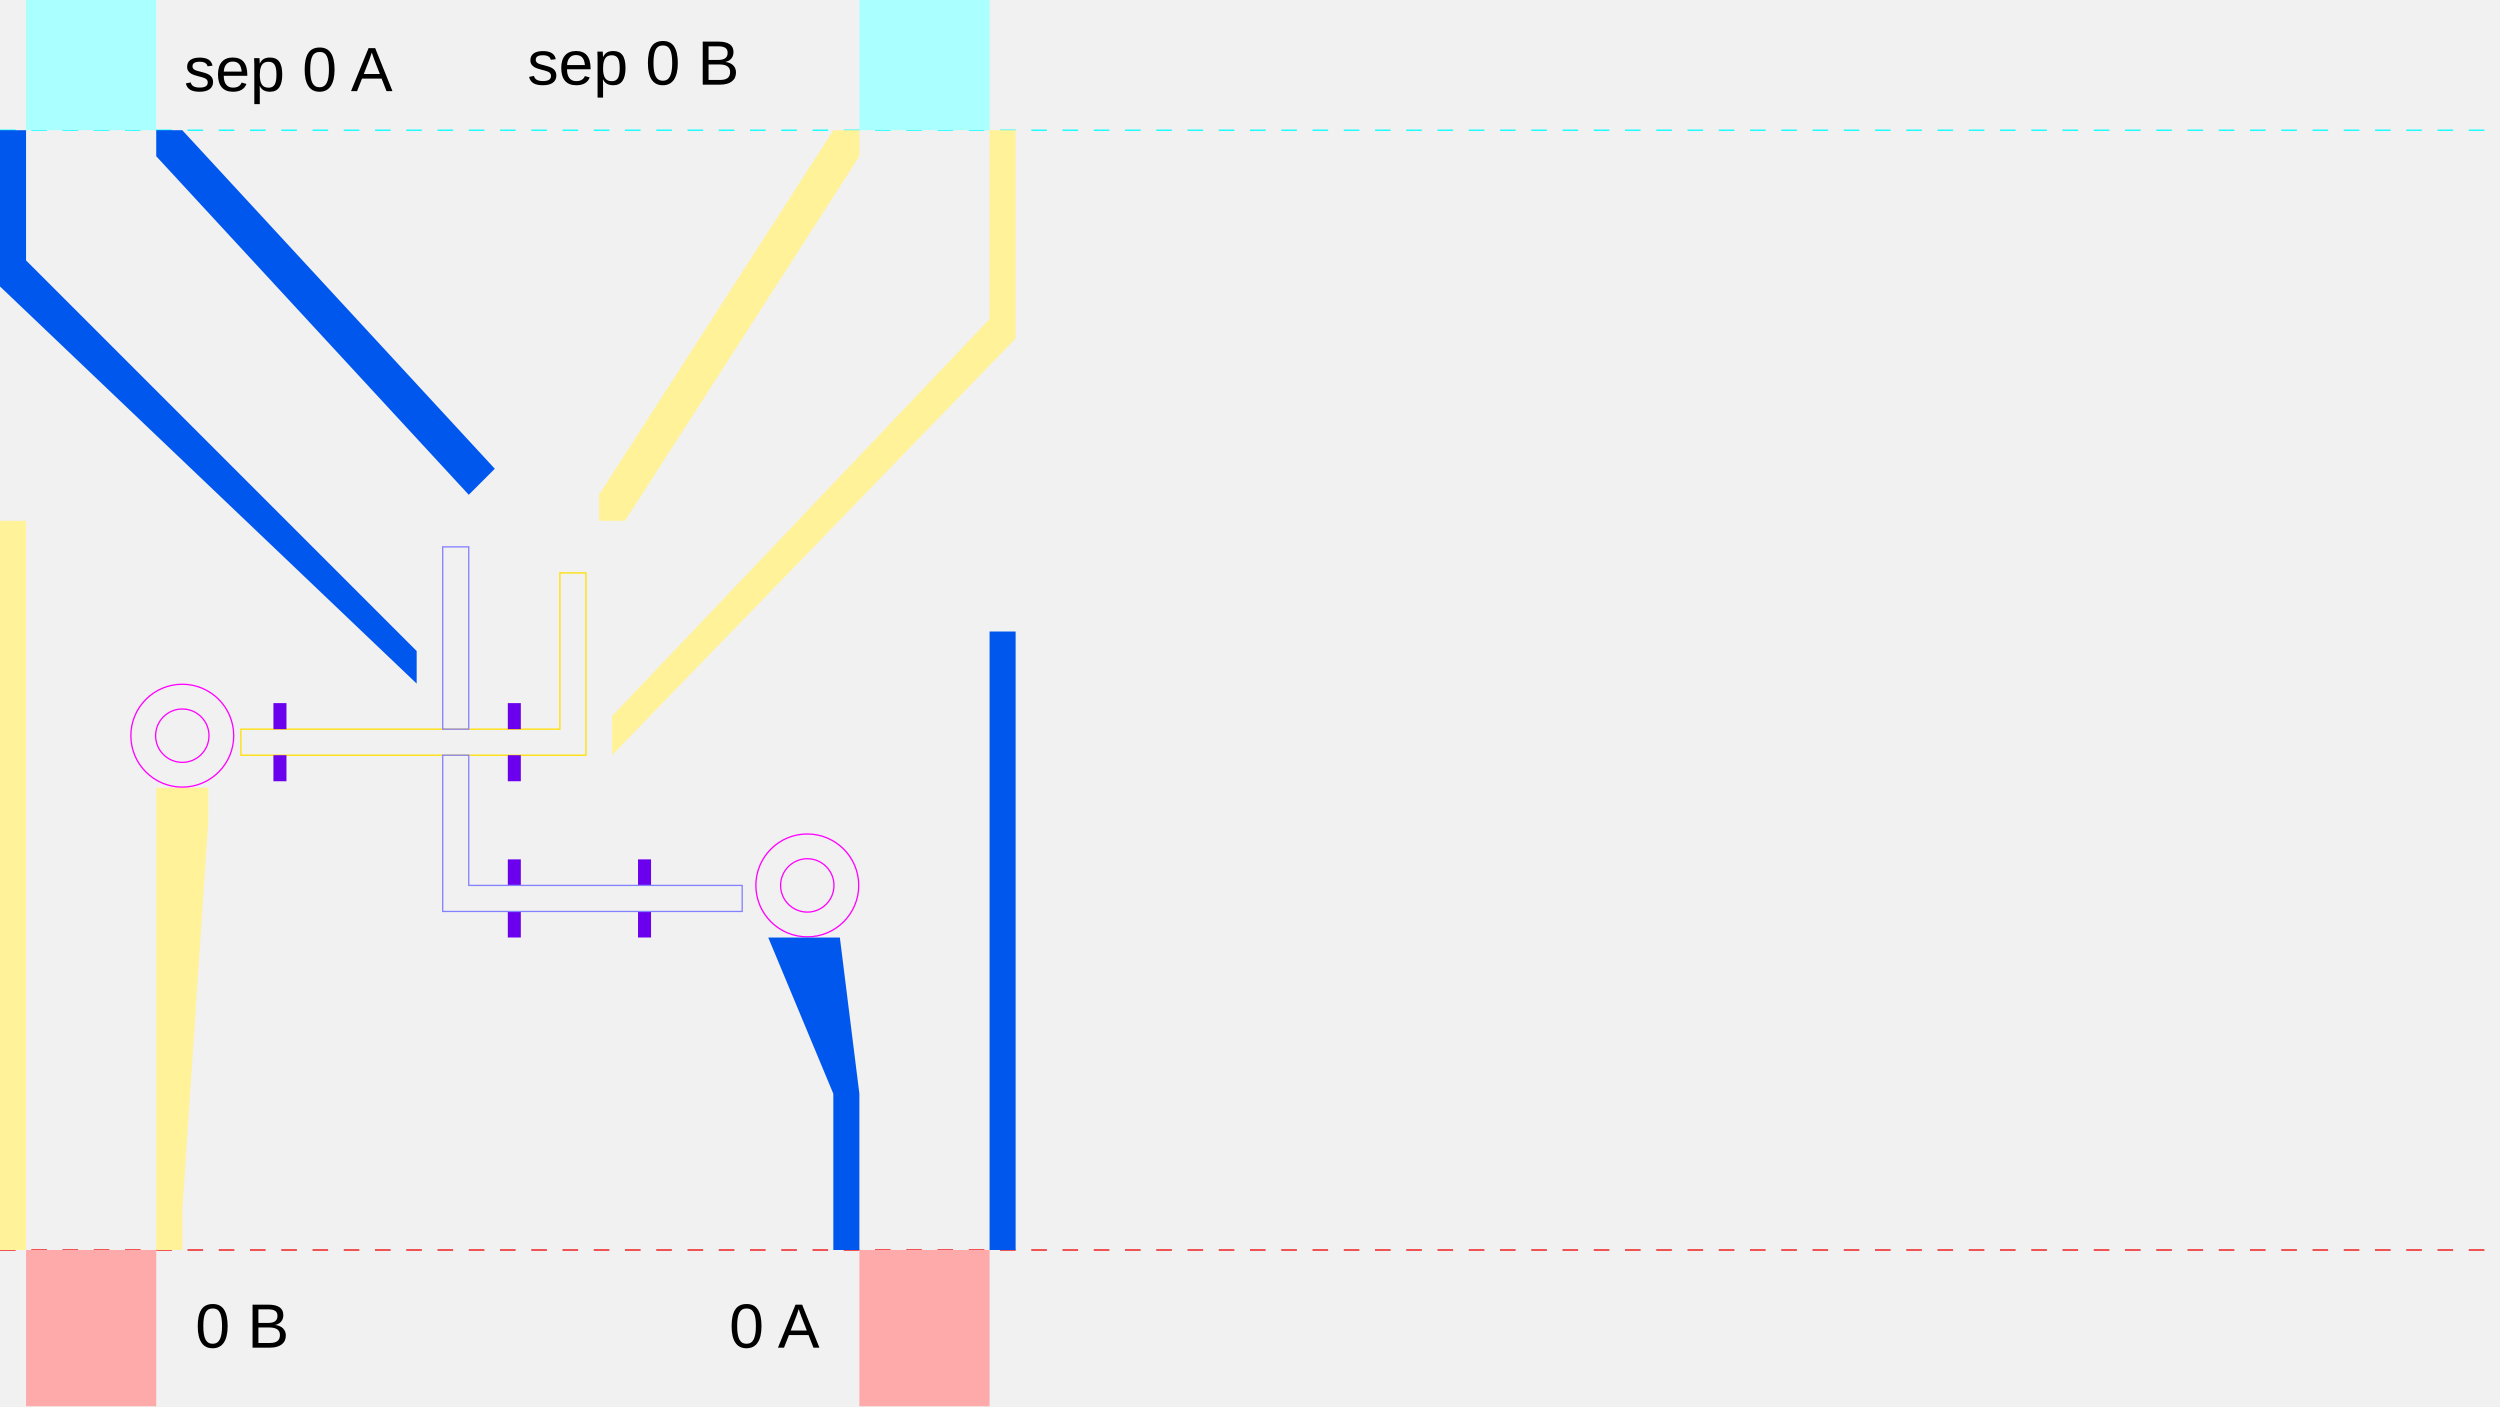
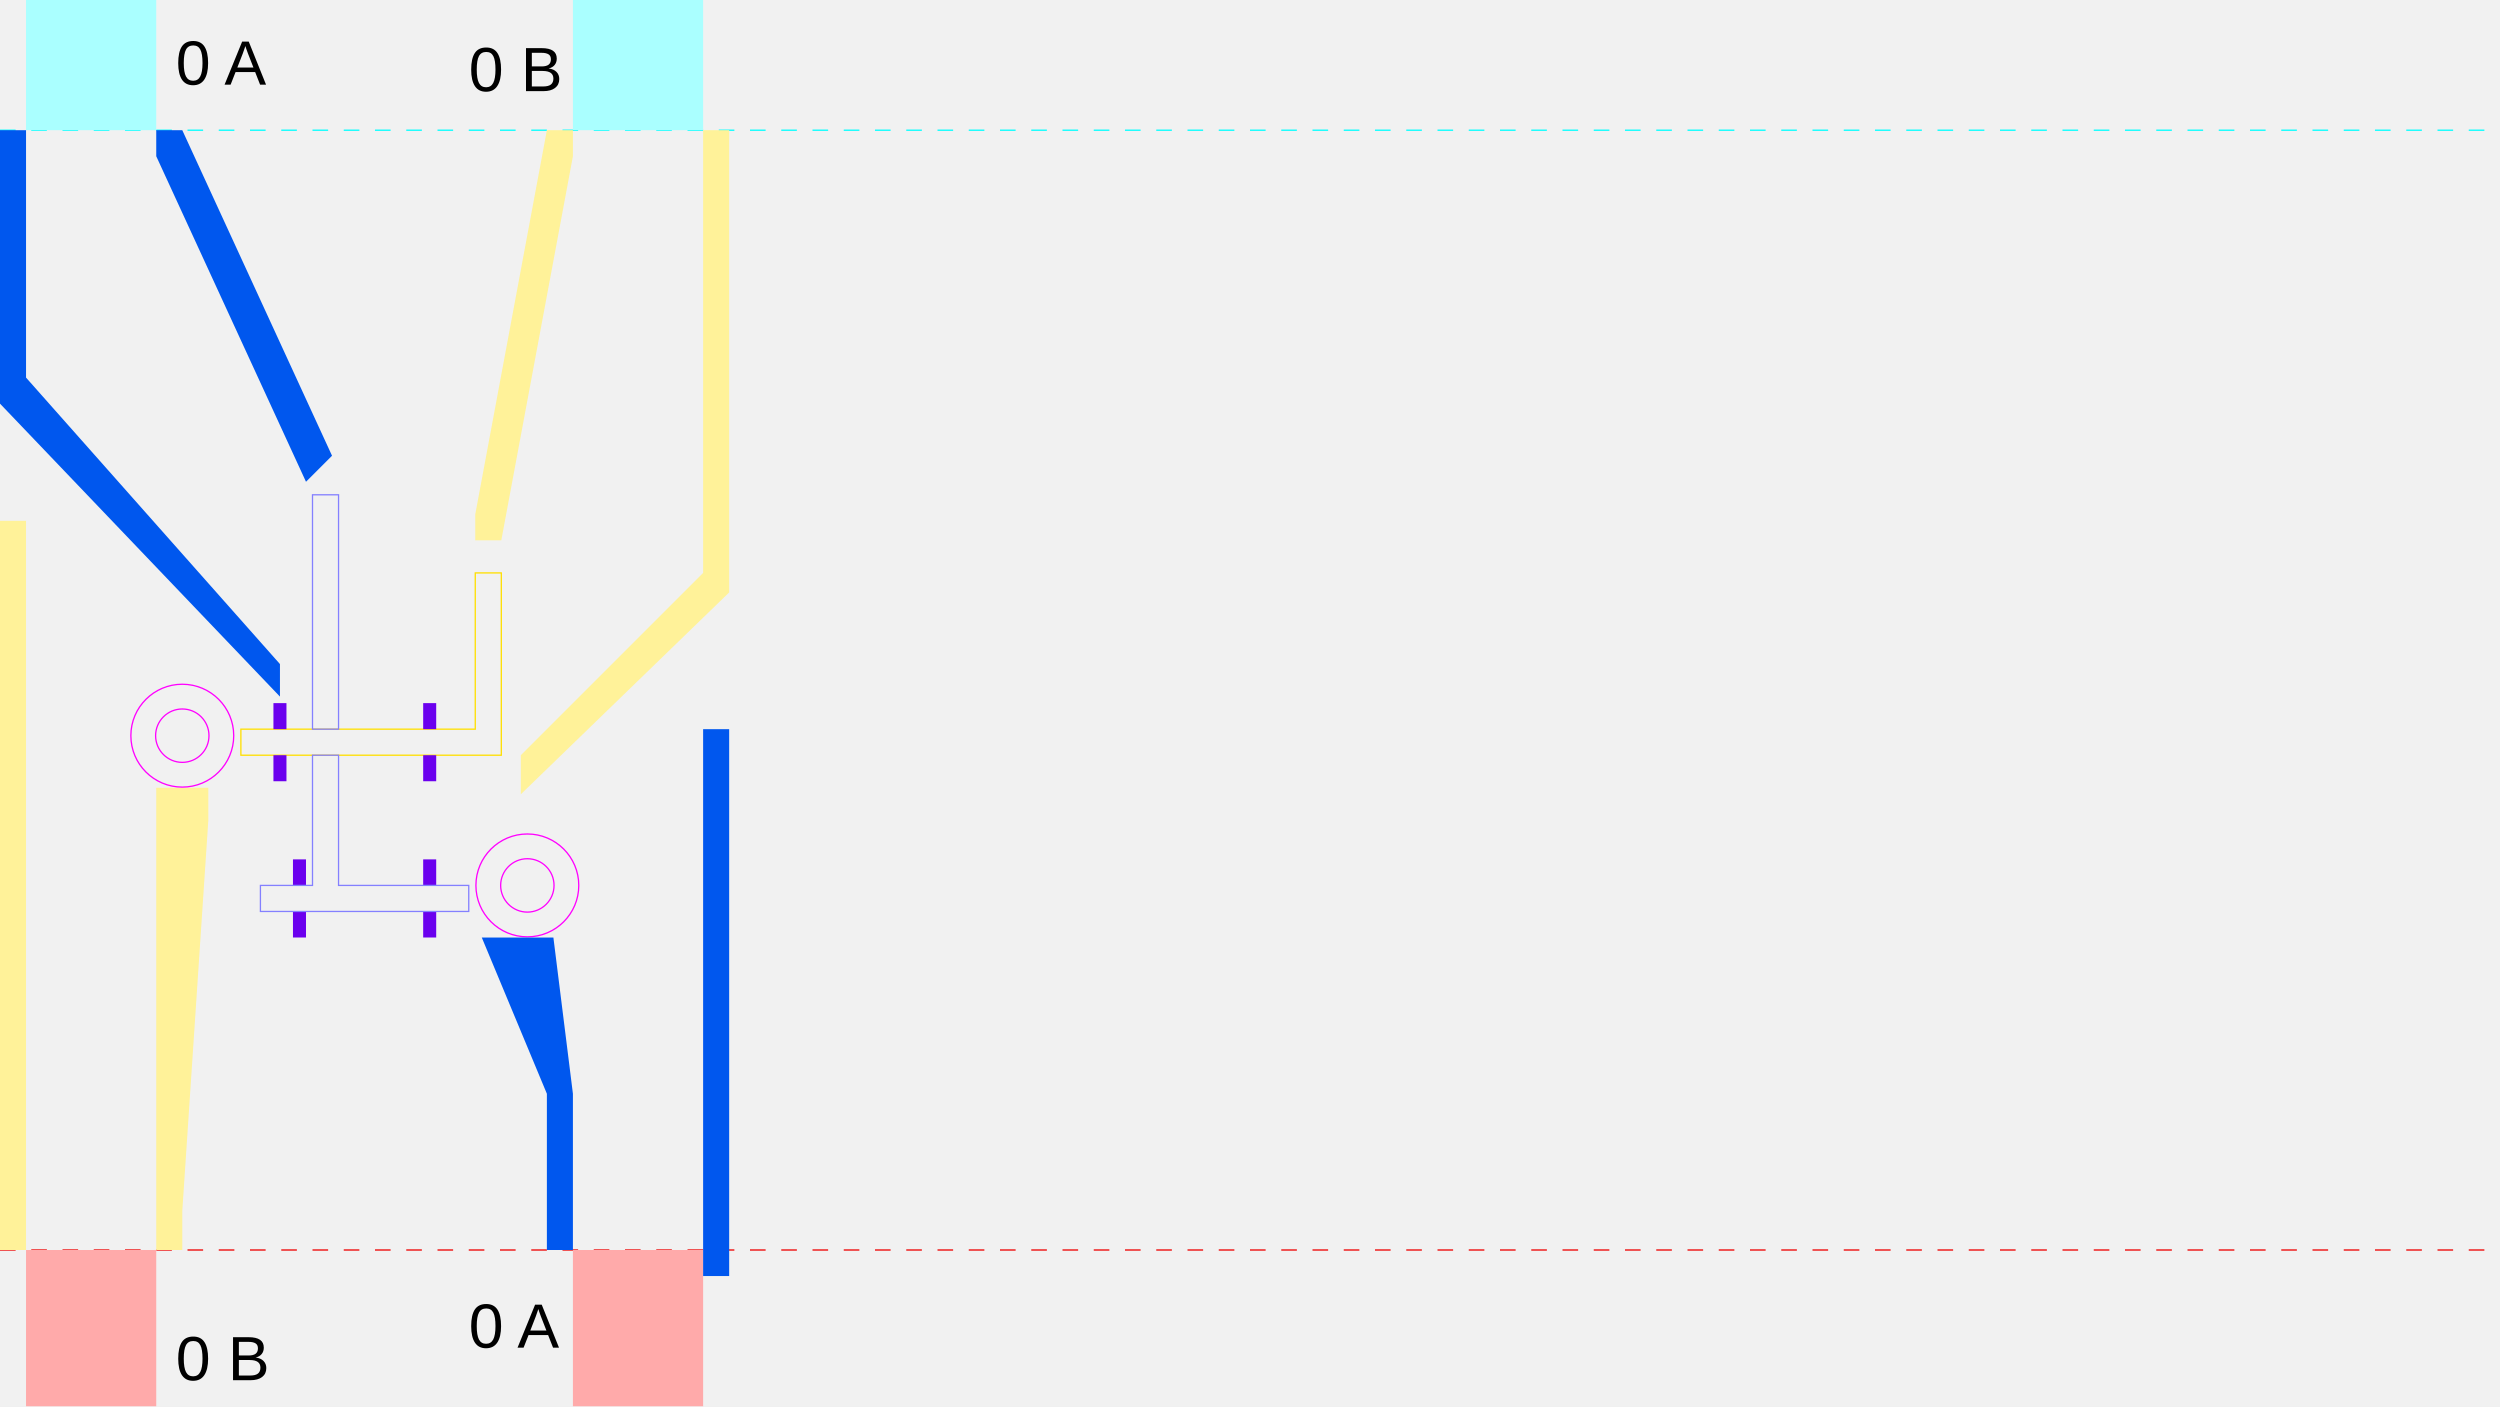
<svg xmlns="http://www.w3.org/2000/svg" id="Layer_1" version="1.1" viewBox="0 0 1920 1080">
  <g opacity=".05">
    <rect width="1920" height="1080" fill="#fff" />
  </g>
  <line y1="960" x2="1920" y2="960" fill="none" stroke="#e00" stroke-dasharray="12" stroke-miterlimit="10" />
  <line y1="100" x2="1920" y2="100" fill="none" stroke="aqua" stroke-dasharray="12" stroke-miterlimit="10" />
-   <rect x="660" width="100" height="100" fill="#aff" />
-   <rect x="660" y="960" width="100" height="120" fill="#faa" />
+   <rect x="440" width="100" height="100" fill="#aff" />
+   <rect x="440" y="960" width="100" height="120" fill="#faa" />
  <g isolation="isolate">
    <g isolation="isolate">
-       <text transform="translate(405 65)" font-family="ArialMT, Arial" font-size="48" isolation="isolate">
-         <tspan x="0" y="0">sep 0 B</tspan>
-       </text>
+       <g isolation="isolate">
+         <text transform="translate(360 70)" font-family="ArialMT, Arial" font-size="48" isolation="isolate">
+           <tspan x="0" y="0">0 B</tspan>
+         </text>
+       </g>
    </g>
  </g>
  <g isolation="isolate">
    <g isolation="isolate">
-       <text transform="translate(560.0001 1035)" font-family="ArialMT, Arial" font-size="48" isolation="isolate">
-         <tspan x="0" y="0">0 A</tspan>
-       </text>
+       <g isolation="isolate">
+         <text transform="translate(360.0001 1035)" font-family="ArialMT, Arial" font-size="48" isolation="isolate">
+           <tspan x="0" y="0">0 A</tspan>
+         </text>
+       </g>
    </g>
  </g>
  <rect x="20" y="960" width="100" height="120" fill="#faa" />
  <g isolation="isolate">
    <g isolation="isolate">
-       <text transform="translate(150.0001 1035)" font-family="ArialMT, Arial" font-size="48" isolation="isolate">
-         <tspan x="0" y="0">0 B</tspan>
-       </text>
+       <g isolation="isolate">
+         <text transform="translate(135.0001 1060)" font-family="ArialMT, Arial" font-size="48" isolation="isolate">
+           <tspan x="0" y="0">0 B</tspan>
+         </text>
+       </g>
    </g>
  </g>
  <rect x="20" width="100" height="100" fill="#aff" />
  <g isolation="isolate">
    <g isolation="isolate">
-       <text transform="translate(141.378 70)" font-family="ArialMT, Arial" font-size="48" isolation="isolate">
-         <tspan x="0" y="0">sep 0 A</tspan>
-       </text>
+       <g isolation="isolate">
+         <text transform="translate(135.0001 65)" font-family="ArialMT, Arial" font-size="48" isolation="isolate">
+           <tspan x="0" y="0">0 A</tspan>
+         </text>
+       </g>
    </g>
  </g>
-   <polygon points="20 100 20 200 320 500 320 525 0 220 0 100 20 100" fill="#0057ee" />
-   <path d="M620,641c21.505,0,39,17.495,39,39s-17.495,39-39,39-39-17.495-39-39,17.495-39,39-39M620,701c11.579,0,21-9.421,21-21s-9.421-21-21-21-21,9.421-21,21,9.421,21,21,21M620,640c-22.091,0-40,17.909-40,40s17.909,40,40,40,40-17.909,40-40-17.909-40-40-40h0ZM620,700c-11.046,0-20-8.954-20-20s8.954-20,20-20,20,8.954,20,20-8.954,20-20,20h0Z" fill="#f0f" />
-   <rect x="760" y="485" width="20" height="475" fill="#0057ee" />
-   <polygon points="645 720 590 720 640 840 640 960 660 960 660 840 645 720" fill="#0057ee" />
+   <polygon points="20 100 20 290 215 510 215 535 0 310 0 100 20 100" fill="#0057ee" />
+   <path d="M405,641c21.505,0,39,17.495,39,39s-17.495,39-39,39-39-17.495-39-39,17.495-39,39-39M405,701c11.579,0,21-9.421,21-21s-9.421-21-21-21-21,9.421-21,21,9.421,21,21,21M405,640c-22.091,0-40,17.909-40,40s17.909,40,40,40,40-17.909,40-40-17.909-40-40-40h0ZM405,700c-11.046,0-20-8.954-20-20s8.954-20,20-20,20,8.954,20,20-8.954,20-20,20h0Z" fill="#f0f" />
+   <rect x="540" y="560" width="20" height="420" fill="#0057ee" />
+   <polygon points="425 720 370 720 420 840 420 960 440 960 440 840 425 720" fill="#0057ee" />
  <polygon points="120 605 120 960 140 960 140 930 160 630 160 605 120 605" fill="#fff299" />
-   <polygon points="760 100 760 245 470 550 470 580 780 260 780 100 760 100" fill="#fff299" />
+   <polygon points="540 100 540 440 400 580 400 610 560 455 560 100 540 100" fill="#fff299" />
  <rect y="400" width="20" height="560" fill="#fff299" />
  <path d="M140,526c21.505,0,39,17.495,39,39s-17.495,39-39,39-39-17.495-39-39,17.495-39,39-39M140,586c11.579,0,21-9.421,21-21s-9.421-21-21-21-21,9.421-21,21,9.421,21,21,21M140,525c-22.091,0-40,17.909-40,40s17.909,40,40,40,40-17.909,40-40-17.909-40-40-40h0ZM140,585c-11.046,0-20-8.954-20-20s8.954-20,20-20,20,8.954,20,20-8.954,20-20,20h0Z" fill="#f0f" />
-   <polygon points="450 580 185 580 185 560 430 560 430 440 450 440 450 580" fill="none" stroke="#ffdf00" stroke-miterlimit="10" />
+   <polygon points="385 580 185 580 185 560 365 560 365 440 385 440 385 580" fill="none" stroke="#ffdf00" stroke-miterlimit="10" />
  <rect x="210" y="580" width="10" height="20" fill="#6b00ee" />
-   <rect x="390" y="580" width="10" height="20" fill="#6b00ee" />
+   <rect x="325" y="580" width="10" height="20" fill="#6b00ee" />
  <rect x="210" y="540" width="10" height="20" fill="#6b00ee" />
-   <rect x="390" y="540" width="10" height="20" fill="#6b00ee" />
-   <rect x="490" y="700" width="10" height="20" fill="#6b00ee" />
-   <rect x="490" y="660" width="10" height="20" fill="#6b00ee" />
-   <rect x="390" y="700" width="10" height="20" fill="#6b00ee" />
-   <rect x="390" y="660" width="10" height="20" fill="#6b00ee" />
-   <path d="M360,560h-20v-140h20v140ZM340,700h230v-20h-210v-100h-20v120Z" fill="none" stroke="#8480ff" stroke-miterlimit="10" />
-   <polygon points="120 100 120 120 360 380 380 360 140 100 120 100" fill="#0057ee" />
-   <polygon points="640 100 460 380 460 400 480 400 660 120 660 100 640 100" fill="#fff299" />
+   <rect x="325" y="540" width="10" height="20" fill="#6b00ee" />
+   <rect x="325" y="700" width="10" height="20" fill="#6b00ee" />
+   <rect x="325" y="660" width="10" height="20" fill="#6b00ee" />
+   <rect x="225" y="700" width="10" height="20" fill="#6b00ee" />
+   <rect x="225" y="660" width="10" height="20" fill="#6b00ee" />
+   <polygon points="120 100 120 120 235 370 255 350 140 100 120 100" fill="#0057ee" />
+   <polygon points="420 100 365 395 365 415 385 415 440 120 440 100 420 100" fill="#fff299" />
+   <path d="M260,560h-20v-180h20v180ZM240,680h-40v20h160v-20h-100v-100h-20v100Z" fill="none" stroke="#8480ff" stroke-miterlimit="10" />
</svg>
